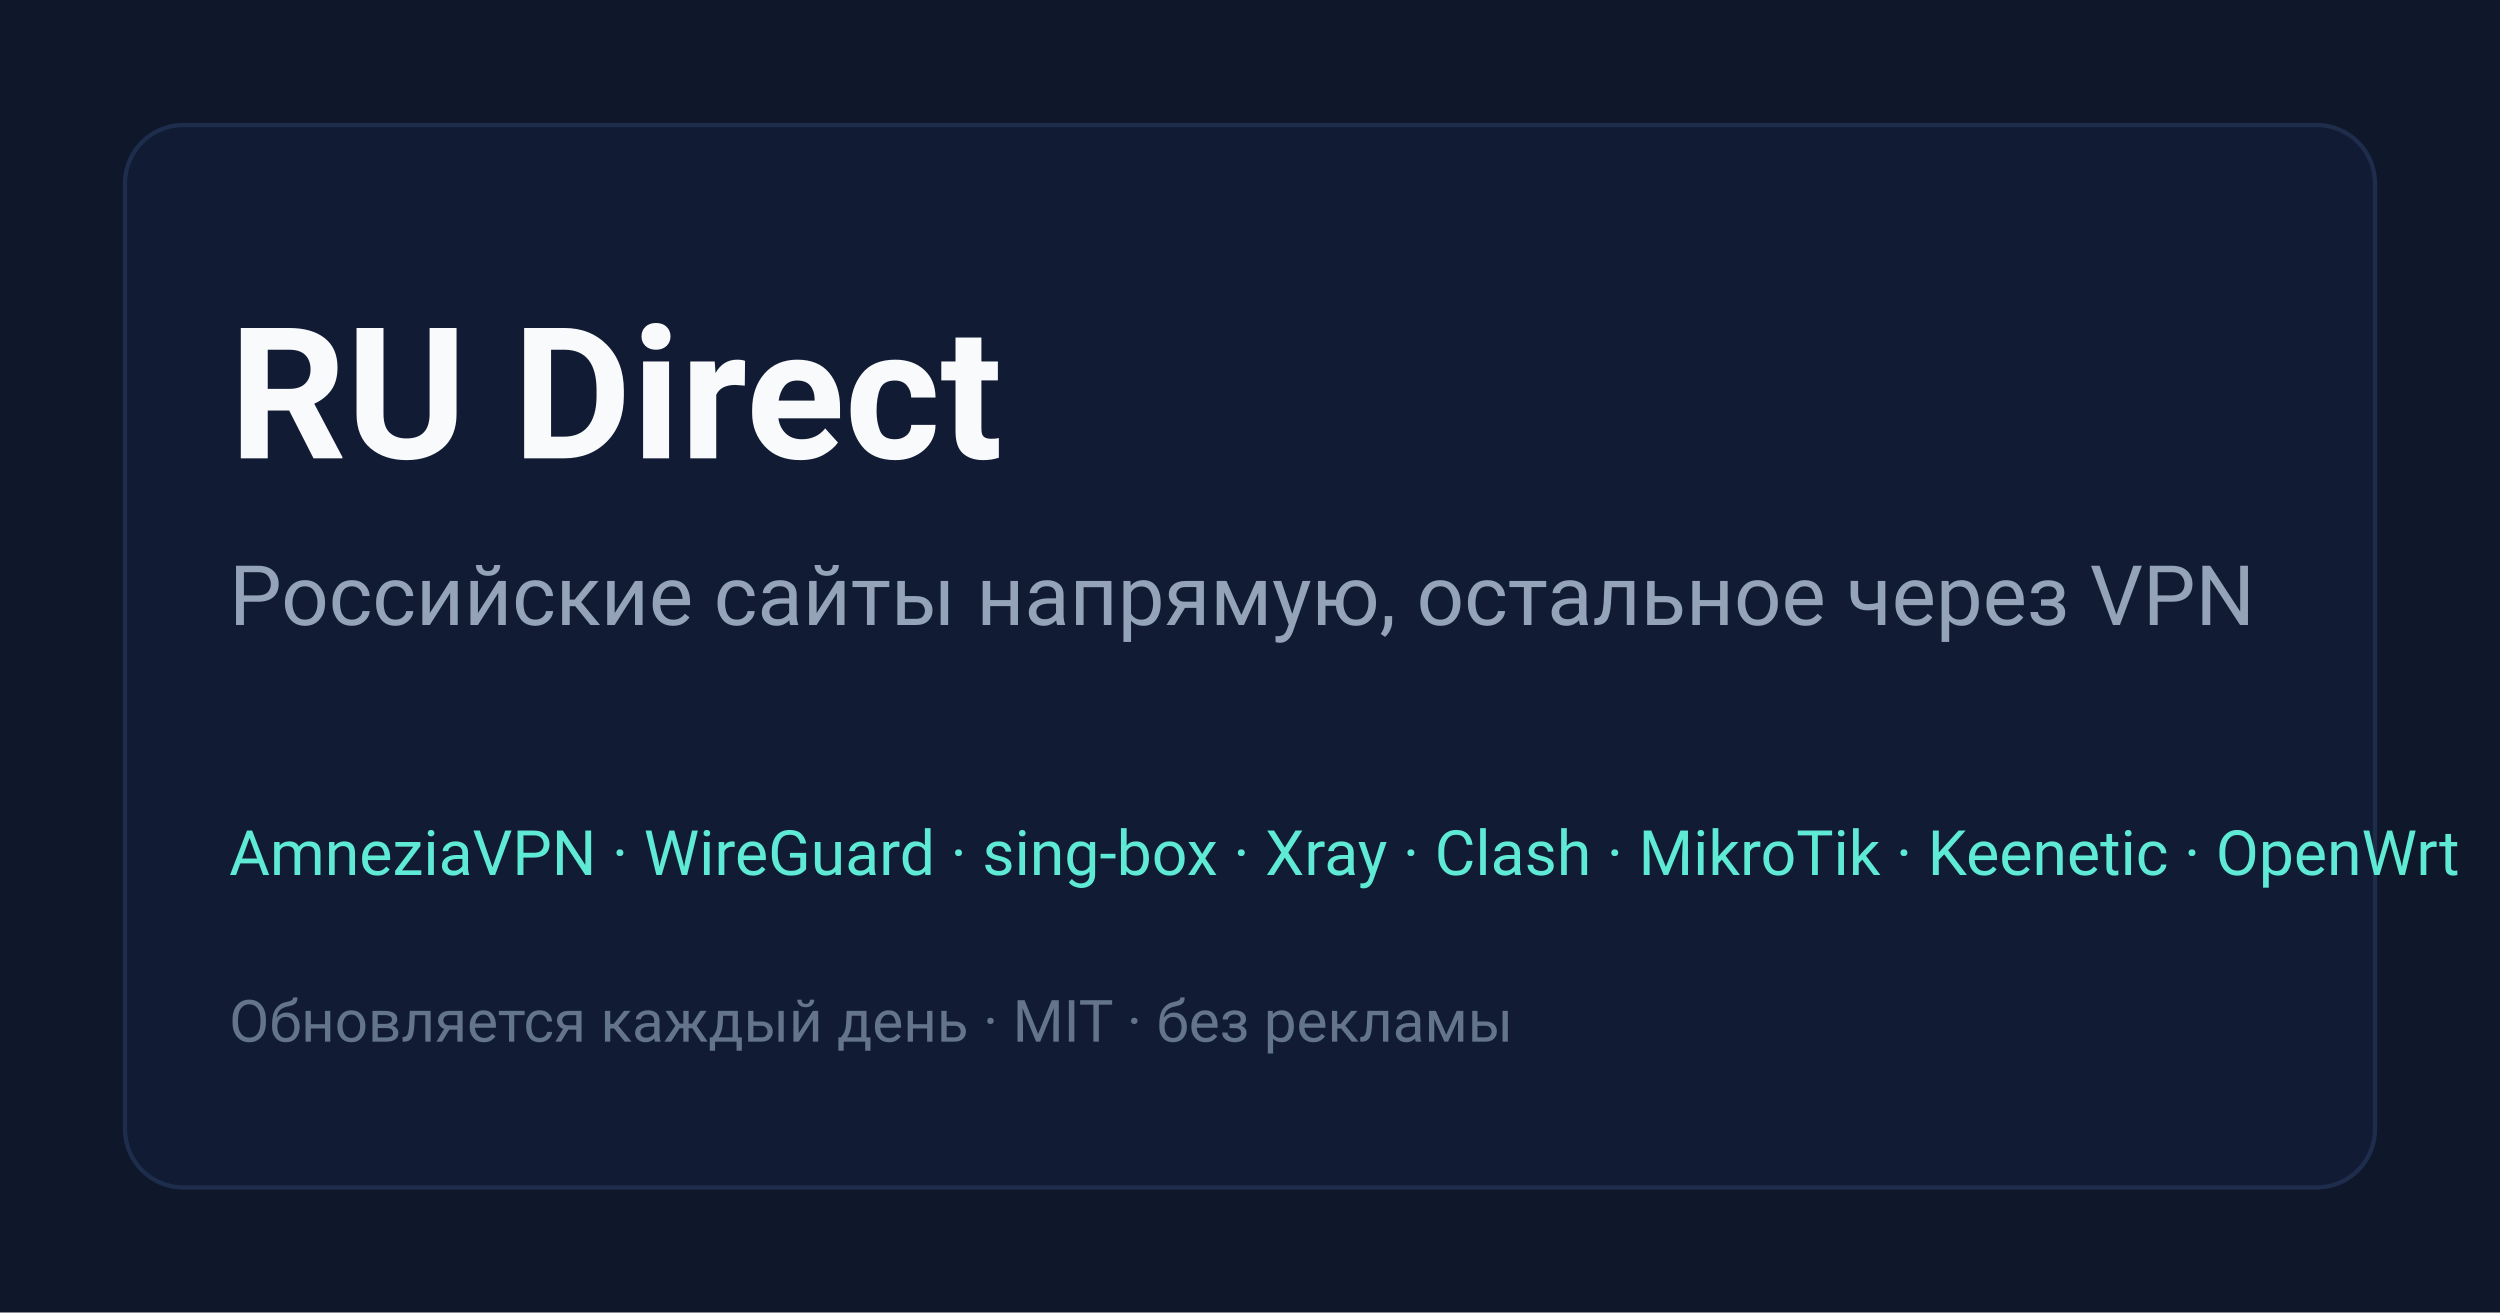
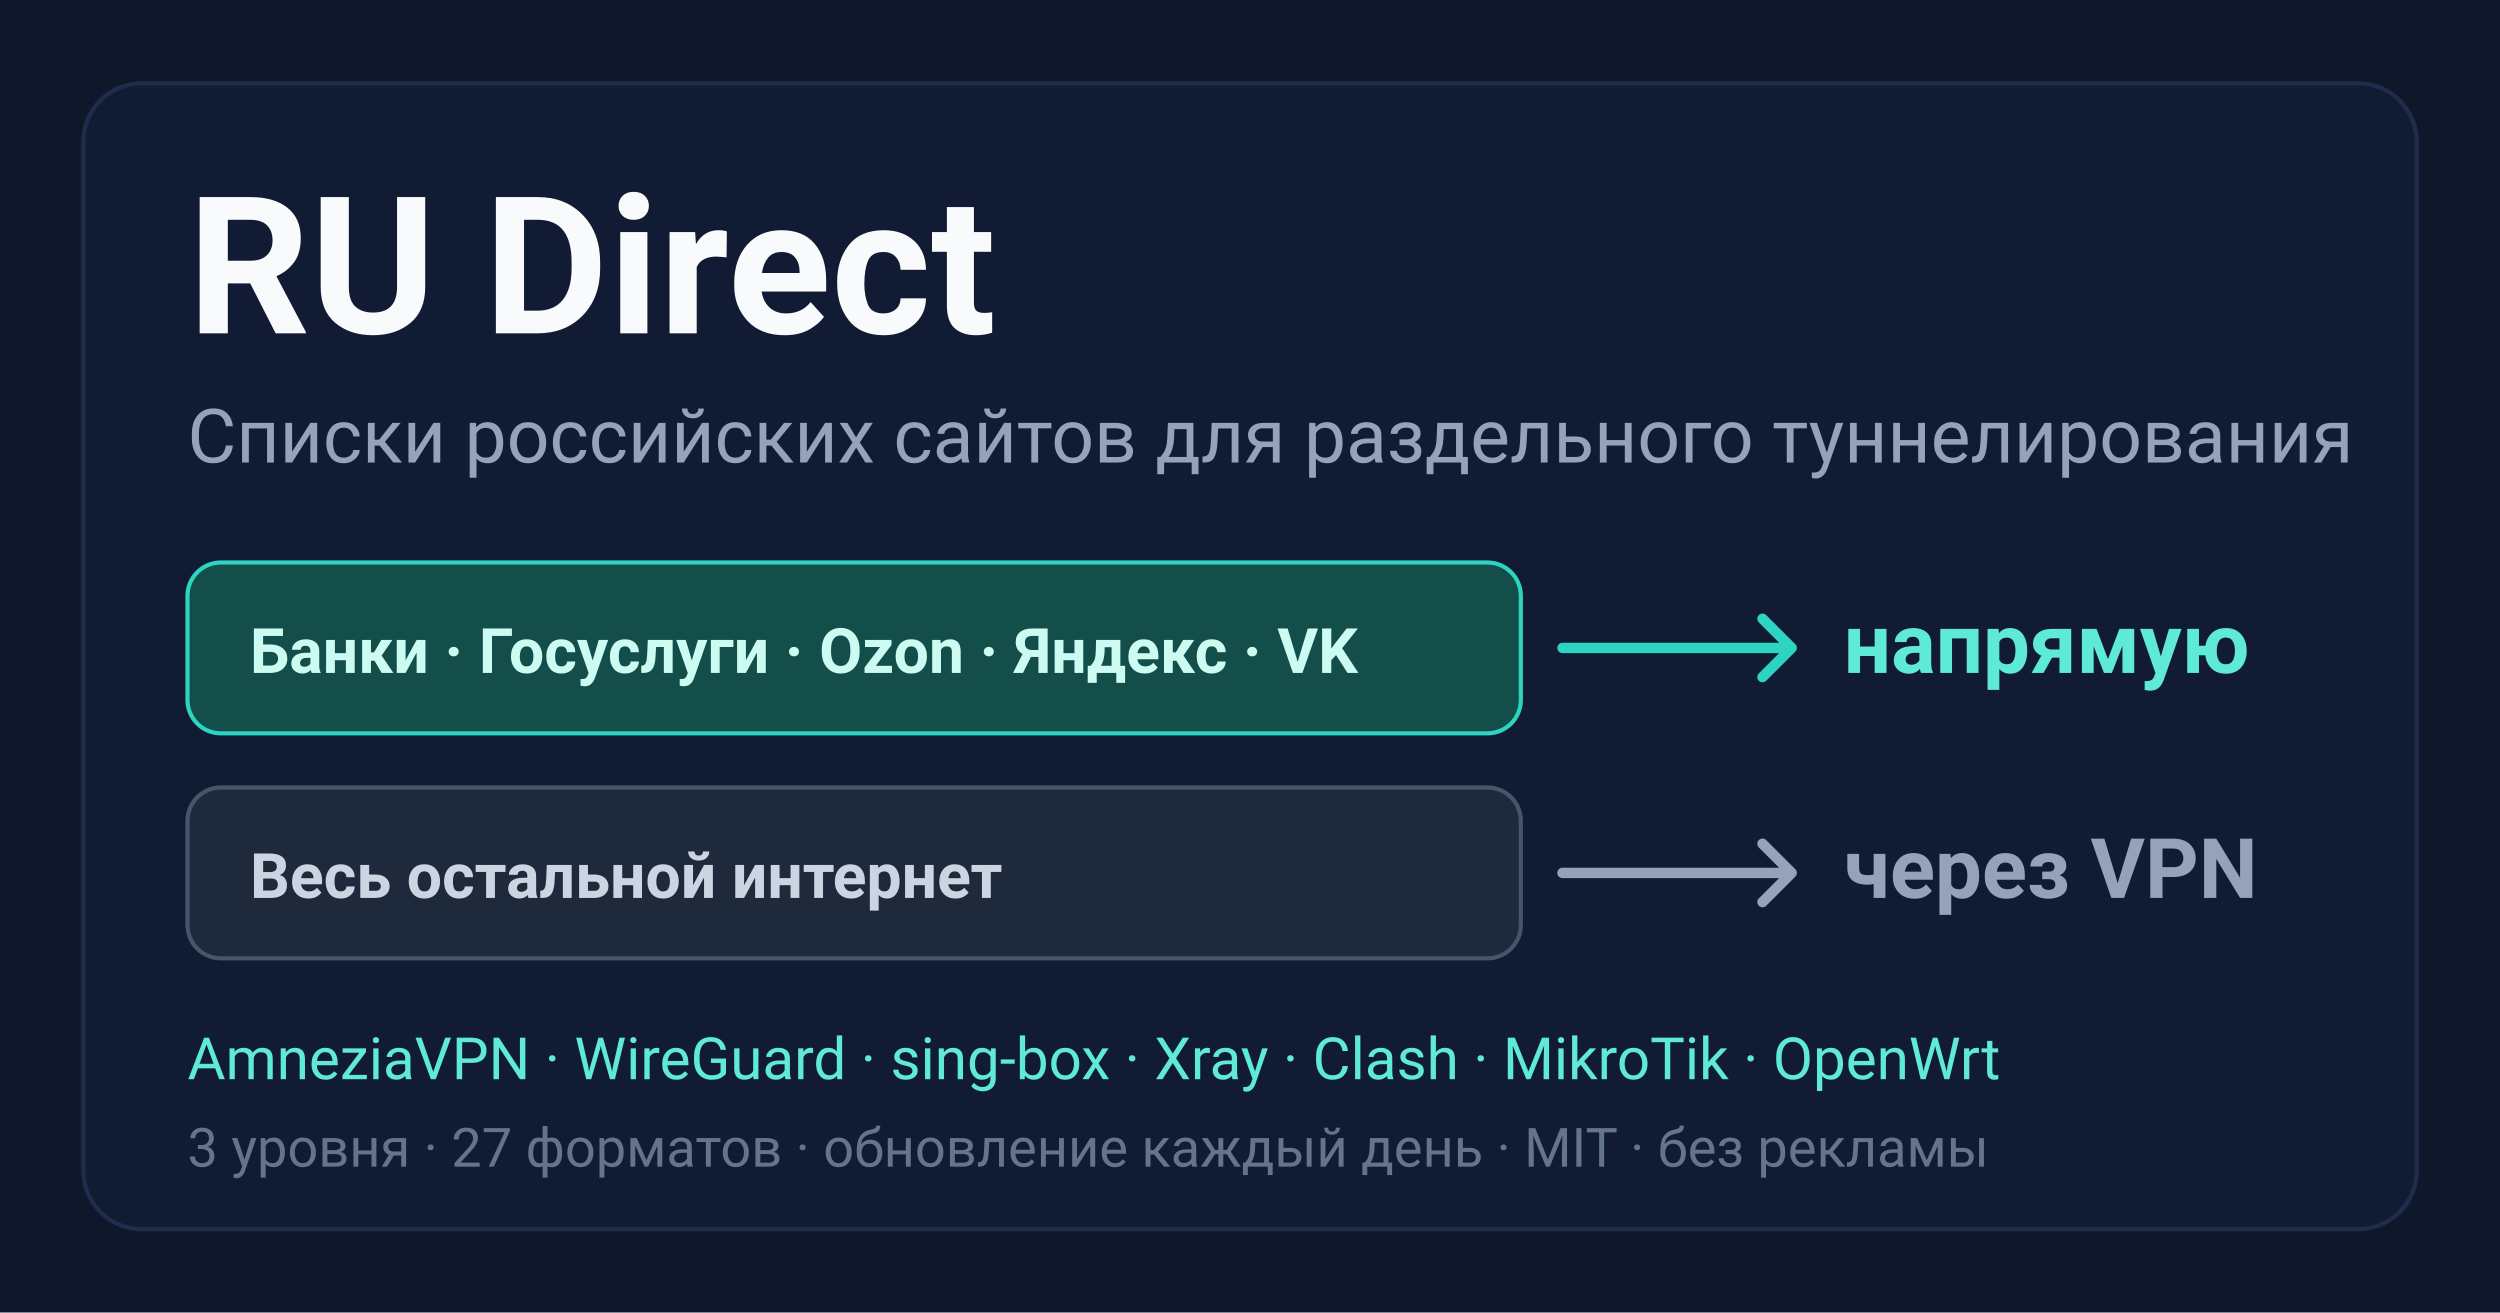
<svg xmlns="http://www.w3.org/2000/svg" width="1200" height="630" viewBox="0 0 1200 630">
  <rect width="1200" height="630" fill="#0f172a" />
-   <rect x="60" y="60" width="1080" height="510" rx="28" fill="#111c34" stroke="#1f2d4d" stroke-width="2" />
-   <text x="110" y="220" font-family="-apple-system, Segoe UI, Roboto, sans-serif" font-size="88" font-weight="700" fill="#f8fafc">RU Direct</text>
-   <text x="110" y="300" font-family="-apple-system, Segoe UI, Roboto, sans-serif" font-size="40" fill="#94a3b8">Российские сайты напрямую, остальное через VPN</text>
-   <text x="110" y="420" font-family="-apple-system, Segoe UI, Roboto, sans-serif" font-size="30" fill="#5eead4">AmneziaVPN · WireGuard · sing-box · Xray · Clash · MikroTik · Keenetic · OpenWrt</text>
-   <text x="110" y="500" font-family="-apple-system, Segoe UI, Roboto, sans-serif" font-size="28" fill="#64748b">Обновляется каждый день · MIT · без рекламы</text>
+   <rect x="40" y="40" width="1120" height="550" rx="28" fill="#111c34" stroke="#1f2d4d" stroke-width="2" />
+   <text x="90" y="160" font-family="-apple-system, Segoe UI, Roboto, sans-serif" font-size="92" font-weight="700" fill="#f8fafc">RU Direct</text>
+   <text x="90" y="222" font-family="-apple-system, Segoe UI, Roboto, sans-serif" font-size="36" fill="#94a3b8">Списки российских сайтов для раздельного туннелирования</text>
+   <rect x="90" y="270" width="640" height="82" rx="16" fill="#134e4a" stroke="#2dd4bf" stroke-width="2" />
+   <text x="120" y="323" font-family="-apple-system, Segoe UI, Roboto, sans-serif" font-size="30" font-weight="600" fill="#ccfbf1">Банки · Госуслуги · Ozon · Яндекс · VK</text>
+   <path d="M750 311h110M846 297l14 14-14 14" fill="none" stroke="#2dd4bf" stroke-width="5" stroke-linecap="round" stroke-linejoin="round" />
+   <text x="885" y="323" font-family="-apple-system, Segoe UI, Roboto, sans-serif" font-size="40" font-weight="700" fill="#5eead4">напрямую</text>
+   <rect x="90" y="378" width="640" height="82" rx="16" fill="#1e293b" stroke="#475569" stroke-width="2" />
+   <text x="120" y="431" font-family="-apple-system, Segoe UI, Roboto, sans-serif" font-size="30" font-weight="600" fill="#cbd5e1">Весь остальной интернет</text>
+   <path d="M750 419h110M846 405l14 14-14 14" fill="none" stroke="#94a3b8" stroke-width="5" stroke-linecap="round" stroke-linejoin="round" />
+   <text x="885" y="431" font-family="-apple-system, Segoe UI, Roboto, sans-serif" font-size="40" font-weight="700" fill="#94a3b8">через VPN</text>
+   <text x="90" y="518" font-family="-apple-system, Segoe UI, Roboto, sans-serif" font-size="28" fill="#5eead4">AmneziaVPN · WireGuard · sing-box · Xray · Clash · MikroTik · OpenWrt</text>
+   <text x="90" y="560" font-family="-apple-system, Segoe UI, Roboto, sans-serif" font-size="26" fill="#64748b">3 уровня · 27 форматов · обновление каждый день · MIT · без рекламы</text>
</svg>
